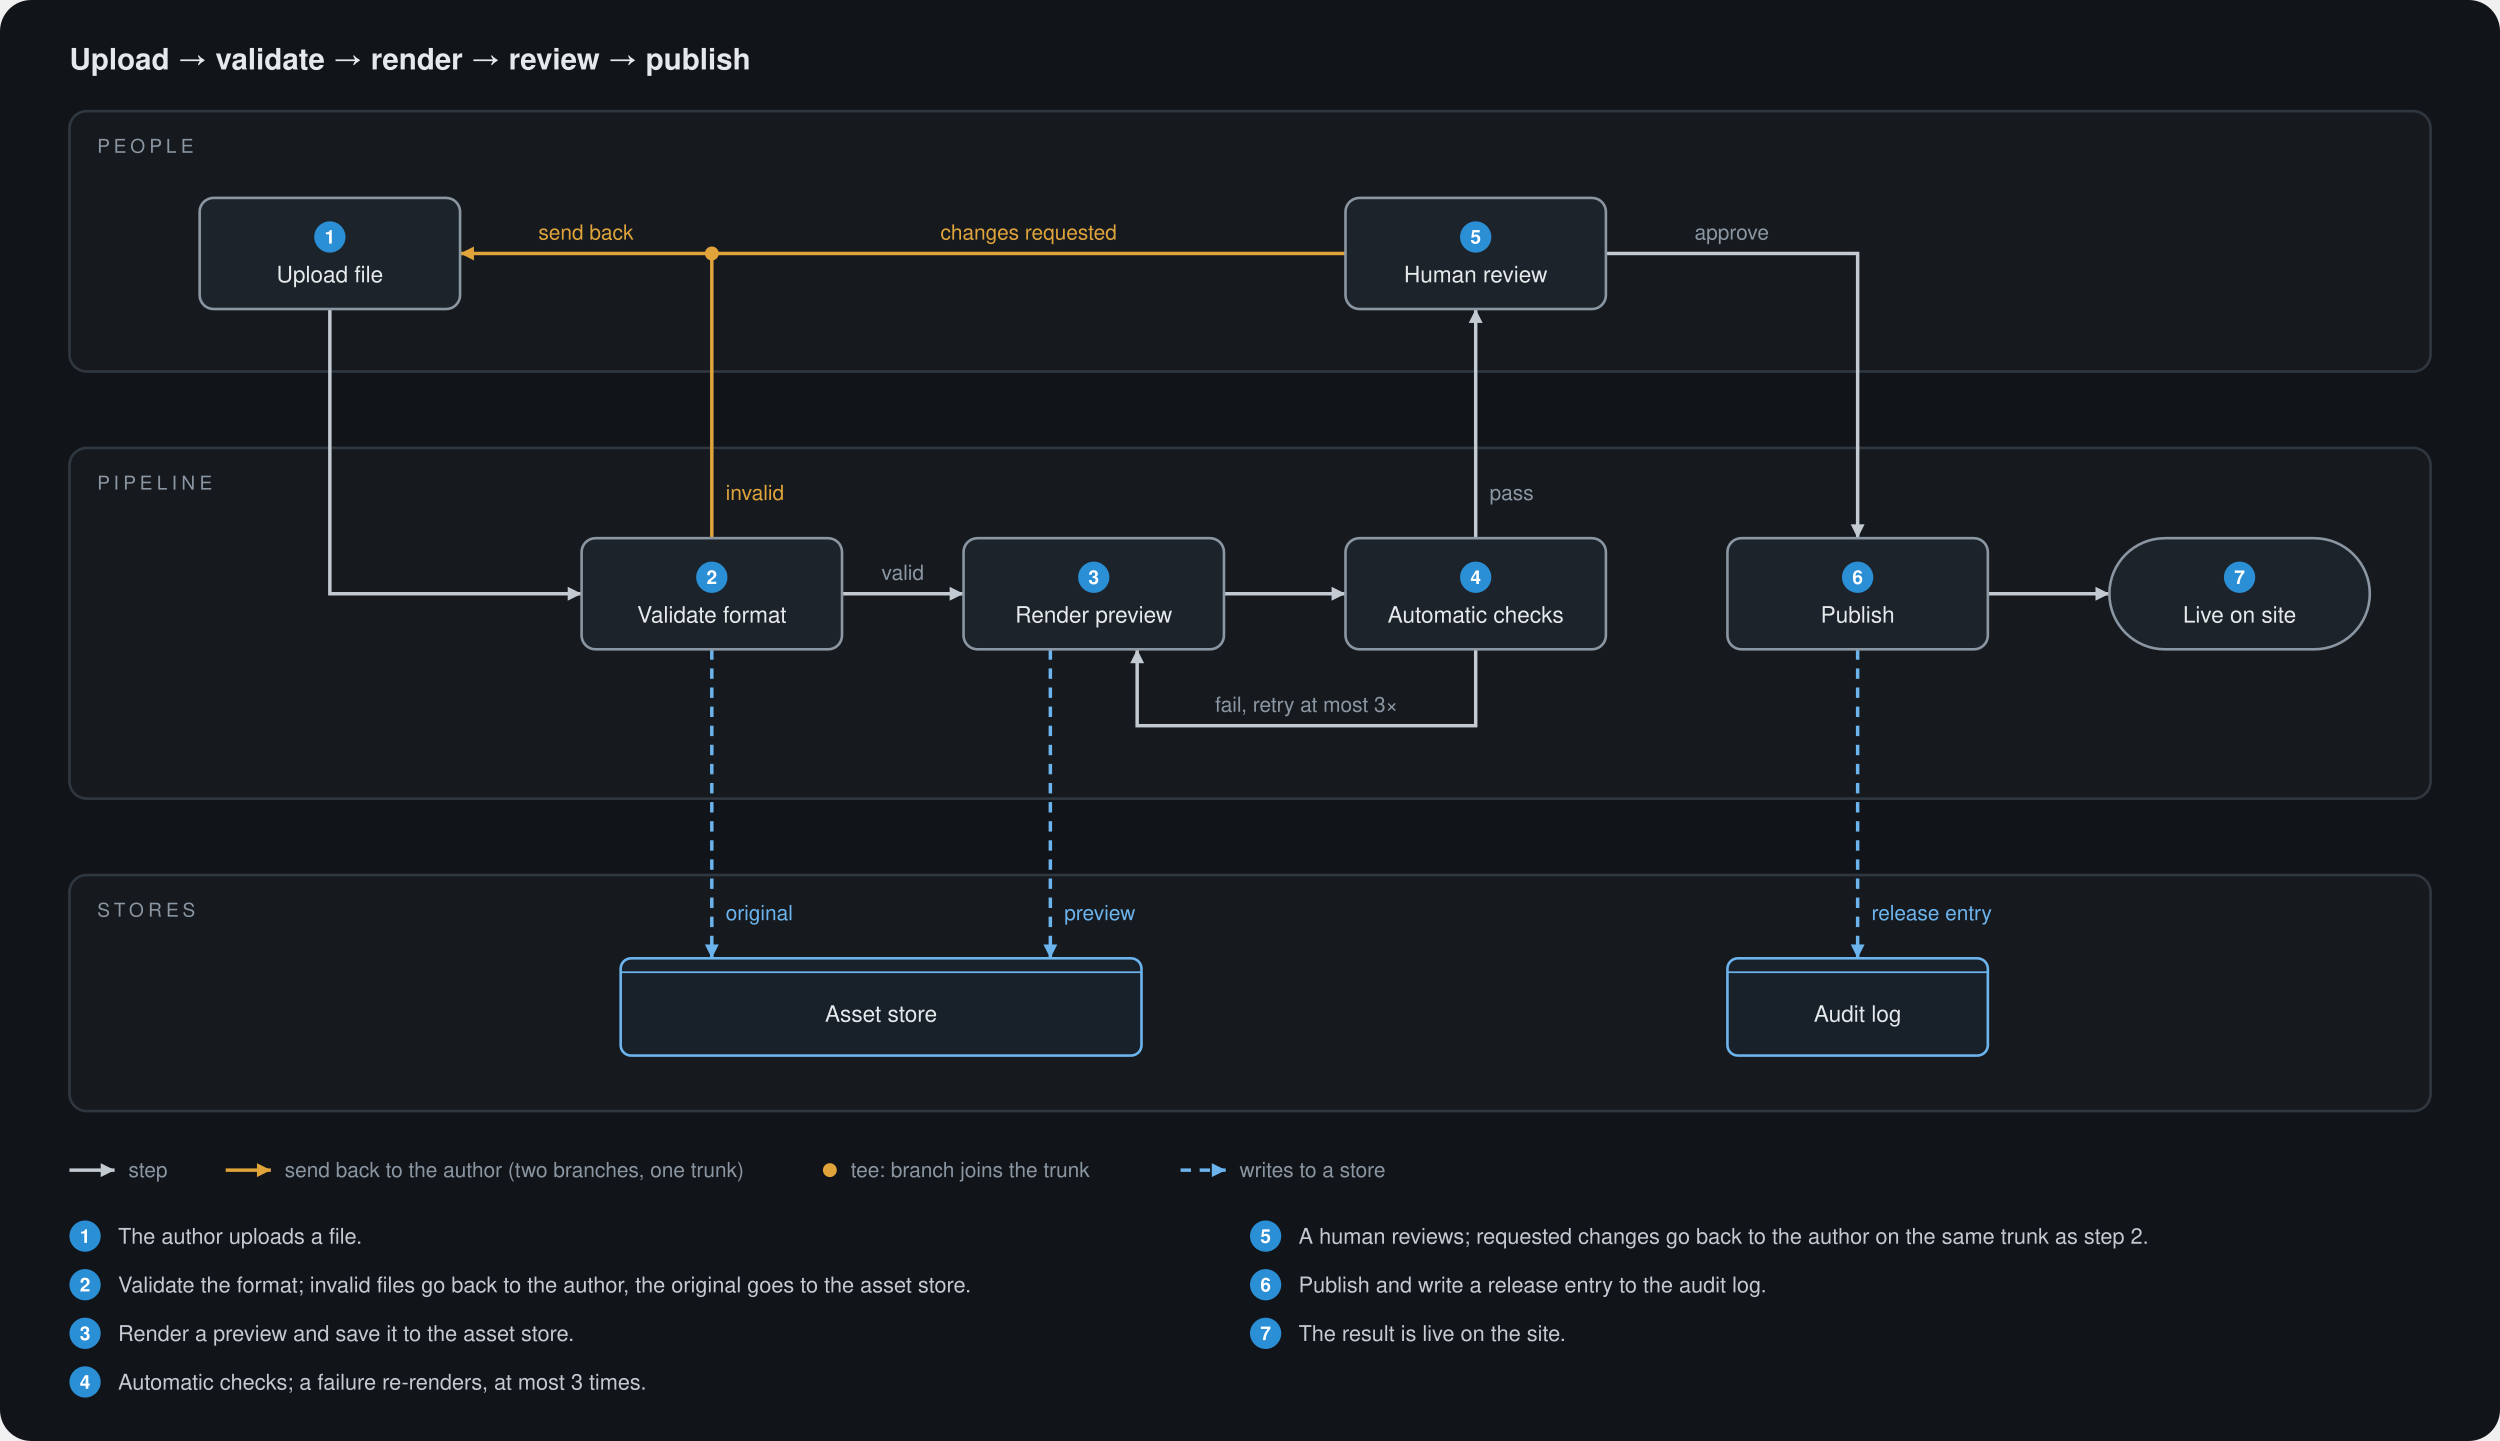
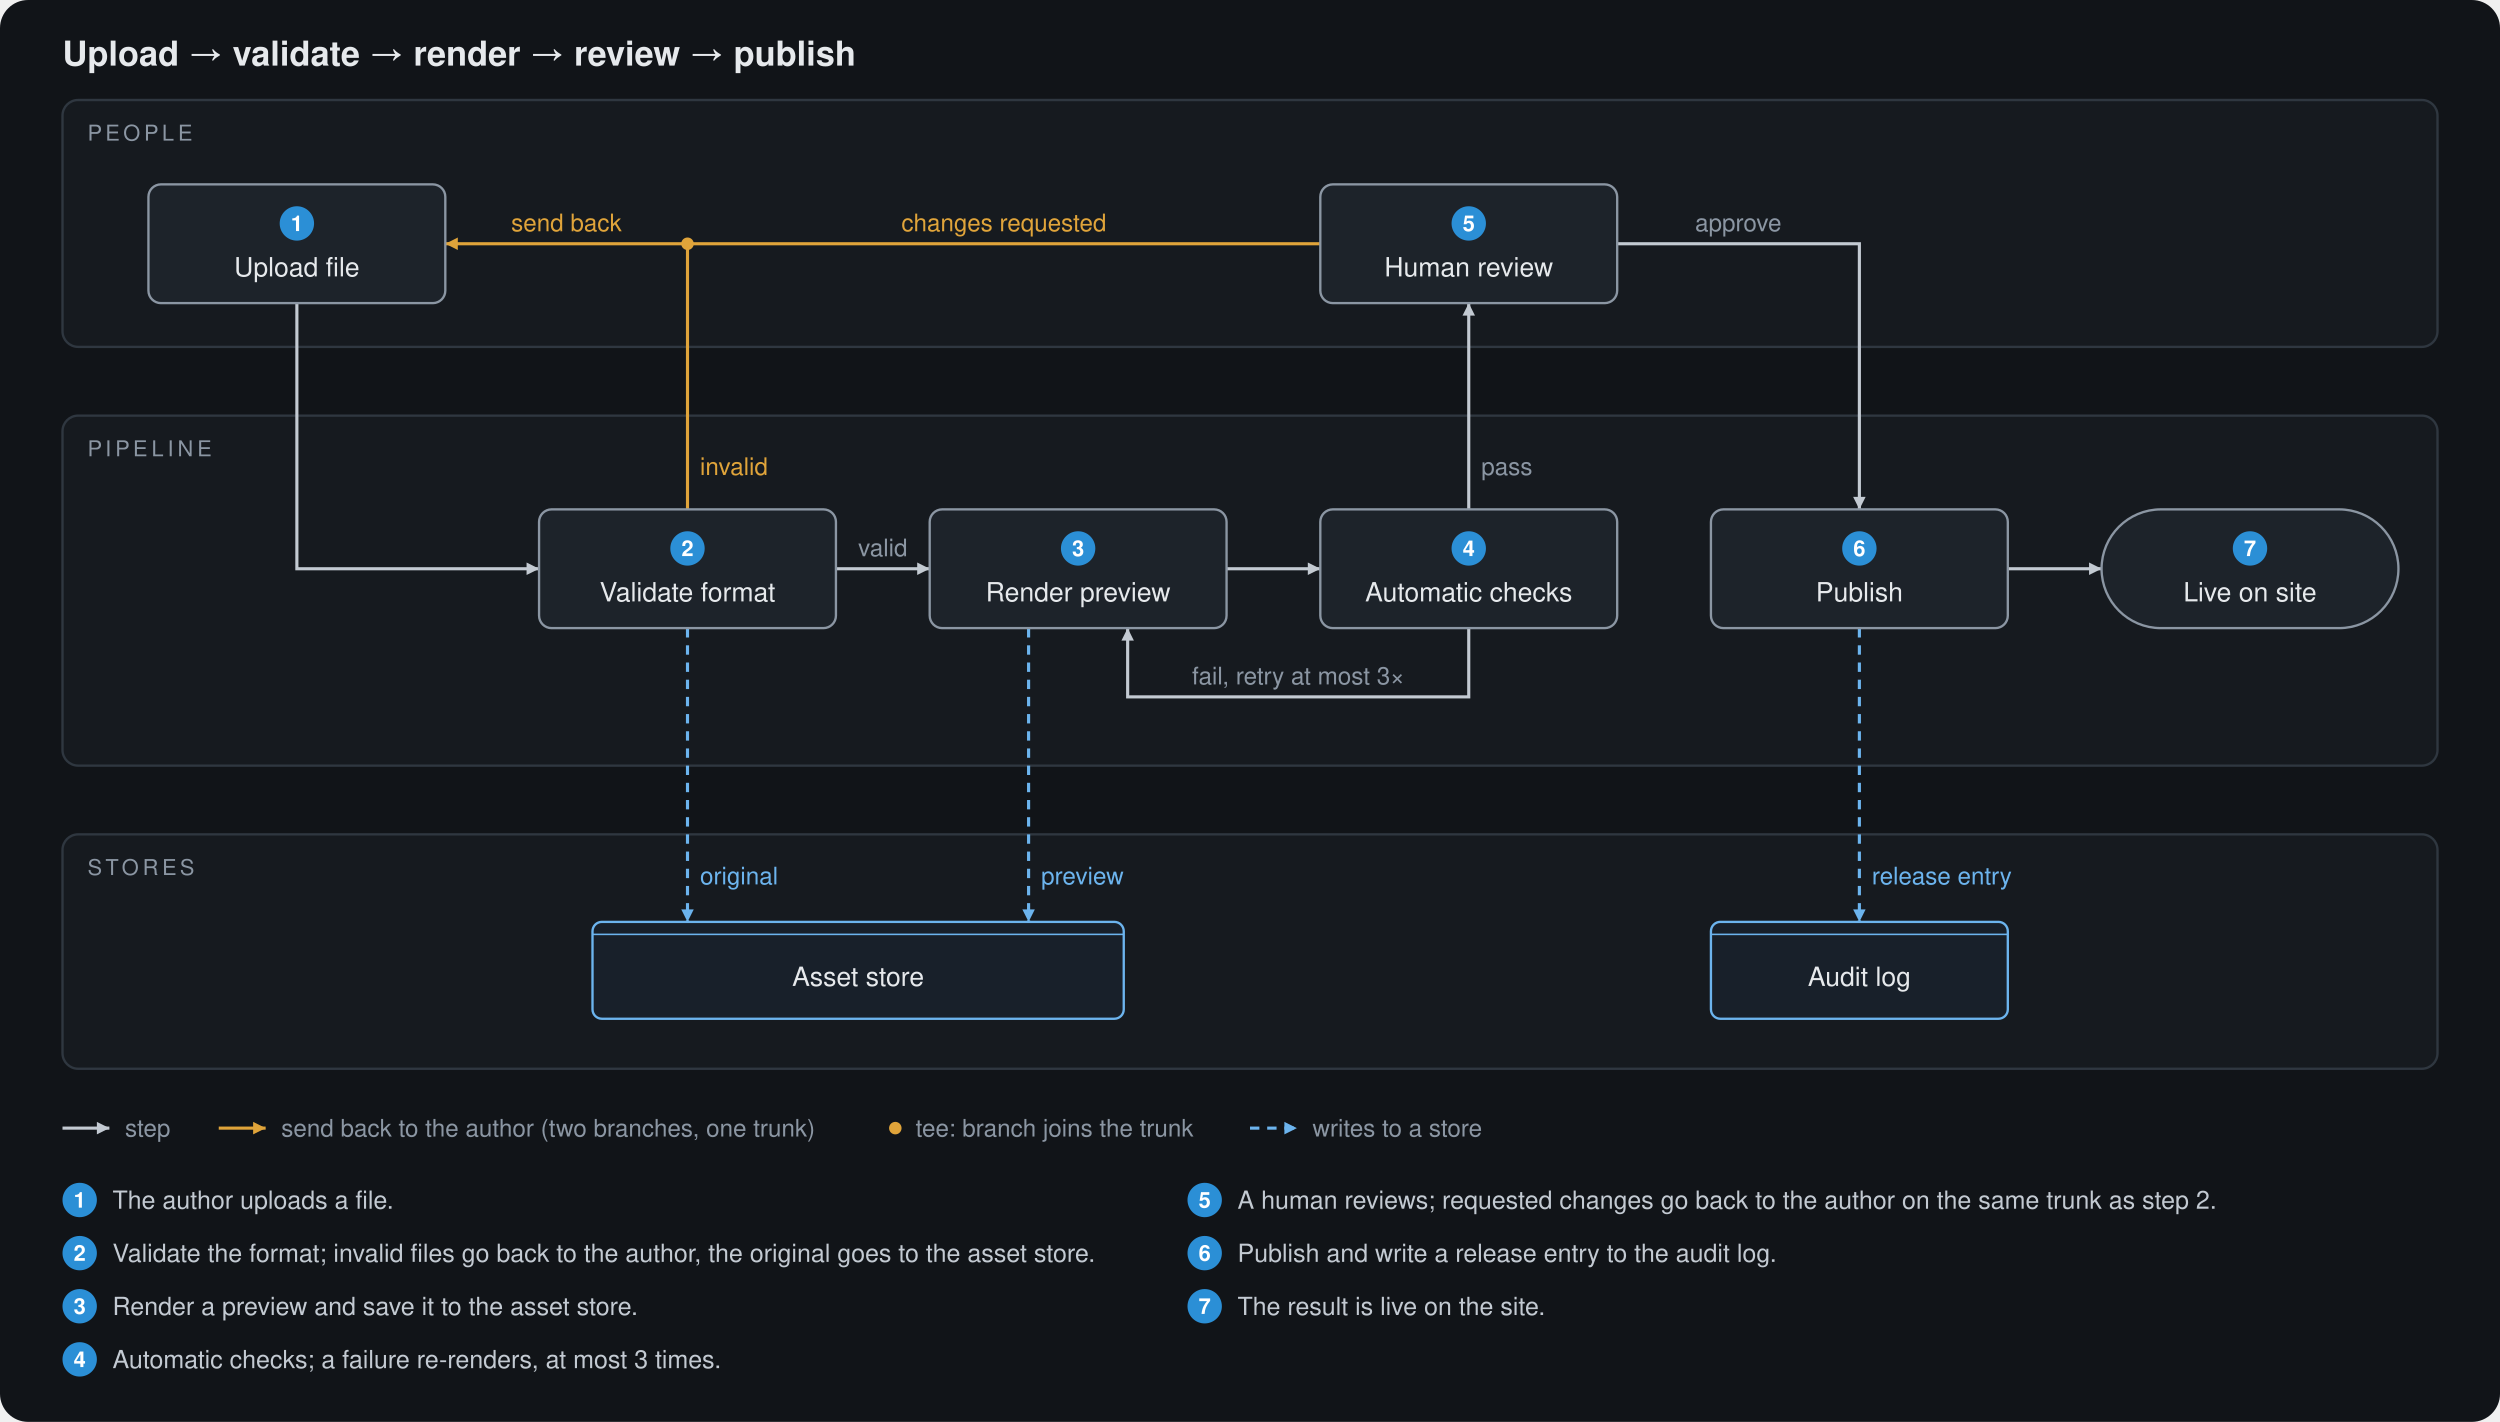
- <svg xmlns="http://www.w3.org/2000/svg" viewBox="0 0 1440 830" width="1440" height="830" font-family="Helvetica, Arial, FreeSans, sans-serif">
+ <svg xmlns="http://www.w3.org/2000/svg" viewBox="0 0 1600 910" width="1600" height="910" font-family="Helvetica, Arial, FreeSans, sans-serif">
  <defs>
    <marker id="g" markerWidth="8" markerHeight="8" refX="8" refY="4" orient="auto" markerUnits="userSpaceOnUse">
      <path d="M0,0 L8,4 L0,8 z" fill="#c3cad2" />
    </marker>
    <marker id="a" markerWidth="8" markerHeight="8" refX="8" refY="4" orient="auto" markerUnits="userSpaceOnUse">
      <path d="M0,0 L8,4 L0,8 z" fill="#e0a43a" />
    </marker>
    <marker id="b" markerWidth="8" markerHeight="8" refX="8" refY="4" orient="auto" markerUnits="userSpaceOnUse">
      <path d="M0,0 L8,4 L0,8 z" fill="#6cb4ee" />
    </marker>
  </defs>
-   <rect x="0" y="0" width="1440" height="830" rx="18" fill="#111418" />
-   <text x="40" y="40" fill="#e6e9ec" font-size="17" font-weight="bold">Upload → validate → render → review → publish</text>
-   <rect x="40" y="64" width="1360" height="150" rx="10" fill="#161a1f" stroke="#2f3740" stroke-width="1.5" />
-   <text x="56" y="88" fill="#8b96a3" font-size="11" letter-spacing="2.5">PEOPLE</text>
-   <rect x="40" y="258" width="1360" height="202" rx="10" fill="#161a1f" stroke="#2f3740" stroke-width="1.5" />
-   <text x="56" y="282" fill="#8b96a3" font-size="11" letter-spacing="2.5">PIPELINE</text>
-   <rect x="40" y="504" width="1360" height="136" rx="10" fill="#161a1f" stroke="#2f3740" stroke-width="1.5" />
-   <text x="56" y="528" fill="#8b96a3" font-size="11" letter-spacing="2.5">STORES</text>
-   <path d="M190.0,178.0 L190.0,342.0 L335.0,342.0" fill="none" stroke="#c3cad2" stroke-width="2" marker-end="url(#g)" />
-   <path d="M485.0,342.0 L555.0,342.0" fill="none" stroke="#c3cad2" stroke-width="2" marker-end="url(#g)" />
-   <text x="520.0" y="334.0" fill="#8b96a3" font-size="12" text-anchor="middle">valid</text>
-   <path d="M705.0,342.0 L775.0,342.0" fill="none" stroke="#c3cad2" stroke-width="2" marker-end="url(#g)" />
-   <path d="M850.0,374.0 L850.0,418.0 L655.0,418.0 L655.0,374.0" fill="none" stroke="#c3cad2" stroke-width="2" marker-end="url(#g)" />
-   <text x="752.5" y="410.0" fill="#8b96a3" font-size="12" text-anchor="middle">fail, retry at most 3×</text>
-   <path d="M850.0,310.0 L850.0,178.0" fill="none" stroke="#c3cad2" stroke-width="2" marker-end="url(#g)" />
-   <text x="858.0" y="288.0" fill="#8b96a3" font-size="12" text-anchor="start">pass</text>
-   <path d="M925.0,146.0 L1070.0,146.0 L1070.0,310.0" fill="none" stroke="#c3cad2" stroke-width="2" marker-end="url(#g)" />
-   <text x="997.5" y="138.0" fill="#8b96a3" font-size="12" text-anchor="middle">approve</text>
-   <path d="M1145.0,342.0 L1215.0,342.0" fill="none" stroke="#c3cad2" stroke-width="2" marker-end="url(#g)" />
-   <path d="M775.0,146.0 L410,146.0" fill="none" stroke="#e0a43a" stroke-width="2" />
-   <path d="M410,310 L410,146.0" fill="none" stroke="#e0a43a" stroke-width="2" />
-   <path d="M410.0,146.0 L265.0,146.0" fill="none" stroke="#e0a43a" stroke-width="2" marker-end="url(#a)" />
-   <circle cx="410" cy="146.0" r="4" fill="#e0a43a" />
-   <text x="592.5" y="138.0" fill="#e0a43a" font-size="12" text-anchor="middle">changes requested</text>
-   <text x="418.0" y="288.0" fill="#e0a43a" font-size="12" text-anchor="start">invalid</text>
-   <text x="337.5" y="138.0" fill="#e0a43a" font-size="12" text-anchor="middle">send back</text>
-   <path d="M410.0,374.0 L410.0,552.0" fill="none" stroke="#6cb4ee" stroke-width="2" stroke-dasharray="6 5" marker-end="url(#b)" />
-   <text x="418.0" y="530.0" fill="#6cb4ee" font-size="12" text-anchor="start">original</text>
-   <path d="M605.0,374.0 L605.0,552.0" fill="none" stroke="#6cb4ee" stroke-width="2" stroke-dasharray="6 5" marker-end="url(#b)" />
-   <text x="613.0" y="530.0" fill="#6cb4ee" font-size="12" text-anchor="start">preview</text>
-   <path d="M1070.0,374.0 L1070.0,552.0" fill="none" stroke="#6cb4ee" stroke-width="2" stroke-dasharray="6 5" marker-end="url(#b)" />
-   <text x="1078.0" y="530.0" fill="#6cb4ee" font-size="12" text-anchor="start">release entry</text>
-   <rect x="115.0" y="114" width="150" height="64" rx="8" fill="#1d232a" stroke="#8b96a3" stroke-width="1.5" />
-   <circle cx="190" cy="136.5" r="9" fill="#2b8fd6" />
-   <text x="190" y="140.3" fill="#fff" font-size="11" font-weight="bold" text-anchor="middle">1</text>
-   <text x="190" y="162.6" fill="#e6e9ec" font-size="13" text-anchor="middle">Upload file</text>
-   <rect x="775.0" y="114" width="150" height="64" rx="8" fill="#1d232a" stroke="#8b96a3" stroke-width="1.5" />
-   <circle cx="850" cy="136.5" r="9" fill="#2b8fd6" />
-   <text x="850" y="140.3" fill="#fff" font-size="11" font-weight="bold" text-anchor="middle">5</text>
-   <text x="850" y="162.6" fill="#e6e9ec" font-size="13" text-anchor="middle">Human review</text>
-   <rect x="335.0" y="310" width="150" height="64" rx="8" fill="#1d232a" stroke="#8b96a3" stroke-width="1.5" />
-   <circle cx="410" cy="332.5" r="9" fill="#2b8fd6" />
-   <text x="410" y="336.4" fill="#fff" font-size="11" font-weight="bold" text-anchor="middle">2</text>
-   <text x="410" y="358.6" fill="#e6e9ec" font-size="13" text-anchor="middle">Validate format</text>
-   <rect x="555.0" y="310" width="150" height="64" rx="8" fill="#1d232a" stroke="#8b96a3" stroke-width="1.5" />
-   <circle cx="630" cy="332.5" r="9" fill="#2b8fd6" />
-   <text x="630" y="336.4" fill="#fff" font-size="11" font-weight="bold" text-anchor="middle">3</text>
-   <text x="630" y="358.6" fill="#e6e9ec" font-size="13" text-anchor="middle">Render preview</text>
-   <rect x="775.0" y="310" width="150" height="64" rx="8" fill="#1d232a" stroke="#8b96a3" stroke-width="1.5" />
-   <circle cx="850" cy="332.5" r="9" fill="#2b8fd6" />
-   <text x="850" y="336.4" fill="#fff" font-size="11" font-weight="bold" text-anchor="middle">4</text>
-   <text x="850" y="358.6" fill="#e6e9ec" font-size="13" text-anchor="middle">Automatic checks</text>
-   <rect x="995.0" y="310" width="150" height="64" rx="8" fill="#1d232a" stroke="#8b96a3" stroke-width="1.5" />
-   <circle cx="1070" cy="332.5" r="9" fill="#2b8fd6" />
-   <text x="1070" y="336.4" fill="#fff" font-size="11" font-weight="bold" text-anchor="middle">6</text>
-   <text x="1070" y="358.6" fill="#e6e9ec" font-size="13" text-anchor="middle">Publish</text>
-   <rect x="1215.0" y="310" width="150" height="64" rx="32.0" fill="#1d232a" stroke="#8b96a3" stroke-width="1.5" />
-   <circle cx="1290" cy="332.5" r="9" fill="#2b8fd6" />
-   <text x="1290" y="336.4" fill="#fff" font-size="11" font-weight="bold" text-anchor="middle">7</text>
-   <text x="1290" y="358.6" fill="#e6e9ec" font-size="13" text-anchor="middle">Live on site</text>
-   <rect x="357.5" y="552" width="300" height="56" rx="6" fill="#18202a" stroke="#6cb4ee" stroke-width="1.5" />
-   <line x1="357.5" y1="560" x2="657.5" y2="560" stroke="#6cb4ee" stroke-width="1" />
-   <text x="507.5" y="588.5" fill="#e6e9ec" font-size="13" text-anchor="middle">Asset store</text>
-   <rect x="995.0" y="552" width="150" height="56" rx="6" fill="#18202a" stroke="#6cb4ee" stroke-width="1.5" />
-   <line x1="995.0" y1="560" x2="1145.0" y2="560" stroke="#6cb4ee" stroke-width="1" />
-   <text x="1070" y="588.5" fill="#e6e9ec" font-size="13" text-anchor="middle">Audit log</text>
-   <line x1="40" y1="674" x2="66" y2="674" stroke="#c3cad2" stroke-width="2" marker-end="url(#g)" />
-   <text x="74.0" y="678.0" fill="#8b96a3" font-size="12" text-anchor="start">step</text>
-   <line x1="130" y1="674" x2="156" y2="674" stroke="#e0a43a" stroke-width="2" marker-end="url(#a)" />
-   <text x="164.0" y="678.0" fill="#8b96a3" font-size="12" text-anchor="start">send back to the author (two branches, one trunk)</text>
-   <circle cx="478" cy="674" r="4" fill="#e0a43a" />
-   <text x="490.0" y="678.0" fill="#8b96a3" font-size="12" text-anchor="start">tee: branch joins the trunk</text>
-   <line x1="680" y1="674" x2="706" y2="674" stroke="#6cb4ee" stroke-width="2" stroke-dasharray="6 5" marker-end="url(#b)" />
-   <text x="714.0" y="678.0" fill="#8b96a3" font-size="12" text-anchor="start">writes to a store</text>
-   <circle cx="49" cy="712" r="9" fill="#2b8fd6" />
-   <text x="49" y="715.9" fill="#fff" font-size="11" font-weight="bold" text-anchor="middle">1</text>
-   <text x="68" y="716.4" fill="#c3cad2" font-size="12.5">The author uploads a file.</text>
-   <circle cx="49" cy="740" r="9" fill="#2b8fd6" />
-   <text x="49" y="743.9" fill="#fff" font-size="11" font-weight="bold" text-anchor="middle">2</text>
-   <text x="68" y="744.4" fill="#c3cad2" font-size="12.5">Validate the format; invalid files go back to the author, the original goes to the asset store.</text>
-   <circle cx="49" cy="768" r="9" fill="#2b8fd6" />
-   <text x="49" y="771.9" fill="#fff" font-size="11" font-weight="bold" text-anchor="middle">3</text>
-   <text x="68" y="772.4" fill="#c3cad2" font-size="12.5">Render a preview and save it to the asset store.</text>
-   <circle cx="49" cy="796" r="9" fill="#2b8fd6" />
-   <text x="49" y="799.9" fill="#fff" font-size="11" font-weight="bold" text-anchor="middle">4</text>
-   <text x="68" y="800.4" fill="#c3cad2" font-size="12.5">Automatic checks; a failure re-renders, at most 3 times.</text>
-   <circle cx="729" cy="712" r="9" fill="#2b8fd6" />
-   <text x="729" y="715.9" fill="#fff" font-size="11" font-weight="bold" text-anchor="middle">5</text>
-   <text x="748" y="716.4" fill="#c3cad2" font-size="12.5">A human reviews; requested changes go back to the author on the same trunk as step 2.</text>
-   <circle cx="729" cy="740" r="9" fill="#2b8fd6" />
-   <text x="729" y="743.9" fill="#fff" font-size="11" font-weight="bold" text-anchor="middle">6</text>
-   <text x="748" y="744.4" fill="#c3cad2" font-size="12.5">Publish and write a release entry to the audit log.</text>
-   <circle cx="729" cy="768" r="9" fill="#2b8fd6" />
-   <text x="729" y="771.9" fill="#fff" font-size="11" font-weight="bold" text-anchor="middle">7</text>
-   <text x="748" y="772.4" fill="#c3cad2" font-size="12.5">The result is live on the site.</text>
+   <rect x="0" y="0" width="1600" height="910" rx="18" fill="#111418" />
+   <text x="40" y="42" fill="#e6e9ec" font-size="22" text-anchor="start" font-weight="bold">Upload → validate → render → review → publish</text>
+   <rect x="40" y="64" width="1520" height="158" rx="10" fill="#161a1f" stroke="#2f3740" stroke-width="1.5" />
+   <text x="56" y="90" fill="#8b96a3" font-size="14" text-anchor="start" letter-spacing="2.5">PEOPLE</text>
+   <rect x="40" y="266" width="1520" height="224" rx="10" fill="#161a1f" stroke="#2f3740" stroke-width="1.5" />
+   <text x="56" y="292" fill="#8b96a3" font-size="14" text-anchor="start" letter-spacing="2.5">PIPELINE</text>
+   <rect x="40" y="534" width="1520" height="150" rx="10" fill="#161a1f" stroke="#2f3740" stroke-width="1.5" />
+   <text x="56" y="560" fill="#8b96a3" font-size="14" text-anchor="start" letter-spacing="2.5">STORES</text>
+   <path d="M190,194 L190,364.0 L345.0,364.0" fill="none" stroke="#c3cad2" stroke-width="2" marker-end="url(#g)" />
+   <path d="M535.0,364.0 L595.0,364.0" fill="none" stroke="#c3cad2" stroke-width="2" marker-end="url(#g)" />
+   <text x="565.0" y="356.0" fill="#8b96a3" font-size="15.5" text-anchor="middle">valid</text>
+   <path d="M785.0,364.0 L845.0,364.0" fill="none" stroke="#c3cad2" stroke-width="2" marker-end="url(#g)" />
+   <path d="M940,402 L940,446 L721.7,446 L721.7,402" fill="none" stroke="#c3cad2" stroke-width="2" marker-end="url(#g)" />
+   <text x="830.833" y="438" fill="#8b96a3" font-size="15.5" text-anchor="middle">fail, retry at most 3×</text>
+   <path d="M940,326 L940,194" fill="none" stroke="#c3cad2" stroke-width="2" marker-end="url(#g)" />
+   <text x="948" y="304" fill="#8b96a3" font-size="15.5" text-anchor="start">pass</text>
+   <path d="M1035.0,156.0 L1190,156.0 L1190,326" fill="none" stroke="#c3cad2" stroke-width="2" marker-end="url(#g)" />
+   <text x="1112.5" y="148.0" fill="#8b96a3" font-size="15.5" text-anchor="middle">approve</text>
+   <path d="M1285.0,364.0 L1345.0,364.0" fill="none" stroke="#c3cad2" stroke-width="2" marker-end="url(#g)" />
+   <path d="M845.0,156.0 L440,156.0" fill="none" stroke="#e0a43a" stroke-width="2" />
+   <path d="M440,326 L440,156.0" fill="none" stroke="#e0a43a" stroke-width="2" />
+   <path d="M440,156.0 L285.0,156.0" fill="none" stroke="#e0a43a" stroke-width="2" marker-end="url(#a)" />
+   <circle cx="440" cy="156.0" r="4" fill="#e0a43a" />
+   <text x="642.5" y="148.0" fill="#e0a43a" font-size="15.5" text-anchor="middle">changes requested</text>
+   <text x="448" y="304" fill="#e0a43a" font-size="15.5" text-anchor="start">invalid</text>
+   <text x="362.5" y="148.0" fill="#e0a43a" font-size="15.5" text-anchor="middle">send back</text>
+   <path d="M440.0,402 L440.0,590" fill="none" stroke="#6cb4ee" stroke-width="2" stroke-dasharray="6 5" marker-end="url(#b)" />
+   <text x="448.0" y="566" fill="#6cb4ee" font-size="15.5" text-anchor="start">original</text>
+   <path d="M658.3,402 L658.3,590" fill="none" stroke="#6cb4ee" stroke-width="2" stroke-dasharray="6 5" marker-end="url(#b)" />
+   <text x="666.3" y="566" fill="#6cb4ee" font-size="15.5" text-anchor="start">preview</text>
+   <path d="M1190.0,402 L1190.0,590" fill="none" stroke="#6cb4ee" stroke-width="2" stroke-dasharray="6 5" marker-end="url(#b)" />
+   <text x="1198.0" y="566" fill="#6cb4ee" font-size="15.5" text-anchor="start">release entry</text>
+   <rect x="95.0" y="118" width="190" height="76" rx="8" fill="#1d232a" stroke="#8b96a3" stroke-width="1.5" />
+   <circle cx="190" cy="143" r="11" fill="#2b8fd6" />
+   <text x="190" y="147.9" fill="#fff" font-size="14" text-anchor="middle" font-weight="bold">1</text>
+   <text x="190" y="176.9" fill="#e6e9ec" font-size="17" text-anchor="middle">Upload file</text>
+   <rect x="845.0" y="118" width="190" height="76" rx="8" fill="#1d232a" stroke="#8b96a3" stroke-width="1.5" />
+   <circle cx="940" cy="143" r="11" fill="#2b8fd6" />
+   <text x="940" y="147.9" fill="#fff" font-size="14" text-anchor="middle" font-weight="bold">5</text>
+   <text x="940" y="176.9" fill="#e6e9ec" font-size="17" text-anchor="middle">Human review</text>
+   <rect x="345.0" y="326" width="190" height="76" rx="8" fill="#1d232a" stroke="#8b96a3" stroke-width="1.5" />
+   <circle cx="440" cy="351" r="11" fill="#2b8fd6" />
+   <text x="440" y="355.9" fill="#fff" font-size="14" text-anchor="middle" font-weight="bold">2</text>
+   <text x="440" y="384.9" fill="#e6e9ec" font-size="17" text-anchor="middle">Validate format</text>
+   <rect x="595.0" y="326" width="190" height="76" rx="8" fill="#1d232a" stroke="#8b96a3" stroke-width="1.5" />
+   <circle cx="690" cy="351" r="11" fill="#2b8fd6" />
+   <text x="690" y="355.9" fill="#fff" font-size="14" text-anchor="middle" font-weight="bold">3</text>
+   <text x="690" y="384.9" fill="#e6e9ec" font-size="17" text-anchor="middle">Render preview</text>
+   <rect x="845.0" y="326" width="190" height="76" rx="8" fill="#1d232a" stroke="#8b96a3" stroke-width="1.5" />
+   <circle cx="940" cy="351" r="11" fill="#2b8fd6" />
+   <text x="940" y="355.9" fill="#fff" font-size="14" text-anchor="middle" font-weight="bold">4</text>
+   <text x="940" y="384.9" fill="#e6e9ec" font-size="17" text-anchor="middle">Automatic checks</text>
+   <rect x="1095.0" y="326" width="190" height="76" rx="8" fill="#1d232a" stroke="#8b96a3" stroke-width="1.5" />
+   <circle cx="1190" cy="351" r="11" fill="#2b8fd6" />
+   <text x="1190" y="355.9" fill="#fff" font-size="14" text-anchor="middle" font-weight="bold">6</text>
+   <text x="1190" y="384.9" fill="#e6e9ec" font-size="17" text-anchor="middle">Publish</text>
+   <rect x="1345.0" y="326" width="190" height="76" rx="38.0" fill="#1d232a" stroke="#8b96a3" stroke-width="1.5" />
+   <circle cx="1440" cy="351" r="11" fill="#2b8fd6" />
+   <text x="1440" y="355.9" fill="#fff" font-size="14" text-anchor="middle" font-weight="bold">7</text>
+   <text x="1440" y="384.9" fill="#e6e9ec" font-size="17" text-anchor="middle">Live on site</text>
+   <rect x="379.2" y="590" width="340" height="62" rx="6" fill="#18202a" stroke="#6cb4ee" stroke-width="1.5" />
+   <line x1="379.2" y1="598" x2="719.2" y2="598" stroke="#6cb4ee" stroke-width="1" />
+   <text x="549.2" y="631.0" fill="#e6e9ec" font-size="17" text-anchor="middle">Asset store</text>
+   <rect x="1095.0" y="590" width="190" height="62" rx="6" fill="#18202a" stroke="#6cb4ee" stroke-width="1.5" />
+   <line x1="1095.0" y1="598" x2="1285.0" y2="598" stroke="#6cb4ee" stroke-width="1" />
+   <text x="1190.0" y="631.0" fill="#e6e9ec" font-size="17" text-anchor="middle">Audit log</text>
+   <line x1="40" y1="722" x2="70" y2="722" stroke="#c3cad2" stroke-width="2" marker-end="url(#g)" />
+   <text x="80" y="727.4" fill="#8b96a3" font-size="15.5" text-anchor="start">step</text>
+   <line x1="140" y1="722" x2="170" y2="722" stroke="#e0a43a" stroke-width="2" marker-end="url(#a)" />
+   <text x="180" y="727.4" fill="#8b96a3" font-size="15.5" text-anchor="start">send back to the author (two branches, one trunk)</text>
+   <circle cx="573" cy="722" r="4" fill="#e0a43a" />
+   <text x="586" y="727.4" fill="#8b96a3" font-size="15.5" text-anchor="start">tee: branch joins the trunk</text>
+   <line x1="800" y1="722" x2="830" y2="722" stroke="#6cb4ee" stroke-width="2" stroke-dasharray="6 5" marker-end="url(#b)" />
+   <text x="840" y="727.4" fill="#8b96a3" font-size="15.5" text-anchor="start">writes to a store</text>
+   <circle cx="51" cy="768" r="11" fill="#2b8fd6" />
+   <text x="51" y="772.9" fill="#fff" font-size="14" text-anchor="middle" font-weight="bold">1</text>
+   <text x="72" y="773.6" fill="#c3cad2" font-size="16" text-anchor="start">The author uploads a file.</text>
+   <circle cx="51" cy="802" r="11" fill="#2b8fd6" />
+   <text x="51" y="806.9" fill="#fff" font-size="14" text-anchor="middle" font-weight="bold">2</text>
+   <text x="72" y="807.6" fill="#c3cad2" font-size="16" text-anchor="start">Validate the format; invalid files go back to the author, the original goes to the asset store.</text>
+   <circle cx="51" cy="836" r="11" fill="#2b8fd6" />
+   <text x="51" y="840.9" fill="#fff" font-size="14" text-anchor="middle" font-weight="bold">3</text>
+   <text x="72" y="841.6" fill="#c3cad2" font-size="16" text-anchor="start">Render a preview and save it to the asset store.</text>
+   <circle cx="51" cy="870" r="11" fill="#2b8fd6" />
+   <text x="51" y="874.9" fill="#fff" font-size="14" text-anchor="middle" font-weight="bold">4</text>
+   <text x="72" y="875.6" fill="#c3cad2" font-size="16" text-anchor="start">Automatic checks; a failure re-renders, at most 3 times.</text>
+   <circle cx="771" cy="768" r="11" fill="#2b8fd6" />
+   <text x="771" y="772.9" fill="#fff" font-size="14" text-anchor="middle" font-weight="bold">5</text>
+   <text x="792" y="773.6" fill="#c3cad2" font-size="16" text-anchor="start">A human reviews; requested changes go back to the author on the same trunk as step 2.</text>
+   <circle cx="771" cy="802" r="11" fill="#2b8fd6" />
+   <text x="771" y="806.9" fill="#fff" font-size="14" text-anchor="middle" font-weight="bold">6</text>
+   <text x="792" y="807.6" fill="#c3cad2" font-size="16" text-anchor="start">Publish and write a release entry to the audit log.</text>
+   <circle cx="771" cy="836" r="11" fill="#2b8fd6" />
+   <text x="771" y="840.9" fill="#fff" font-size="14" text-anchor="middle" font-weight="bold">7</text>
+   <text x="792" y="841.6" fill="#c3cad2" font-size="16" text-anchor="start">The result is live on the site.</text>
</svg>
